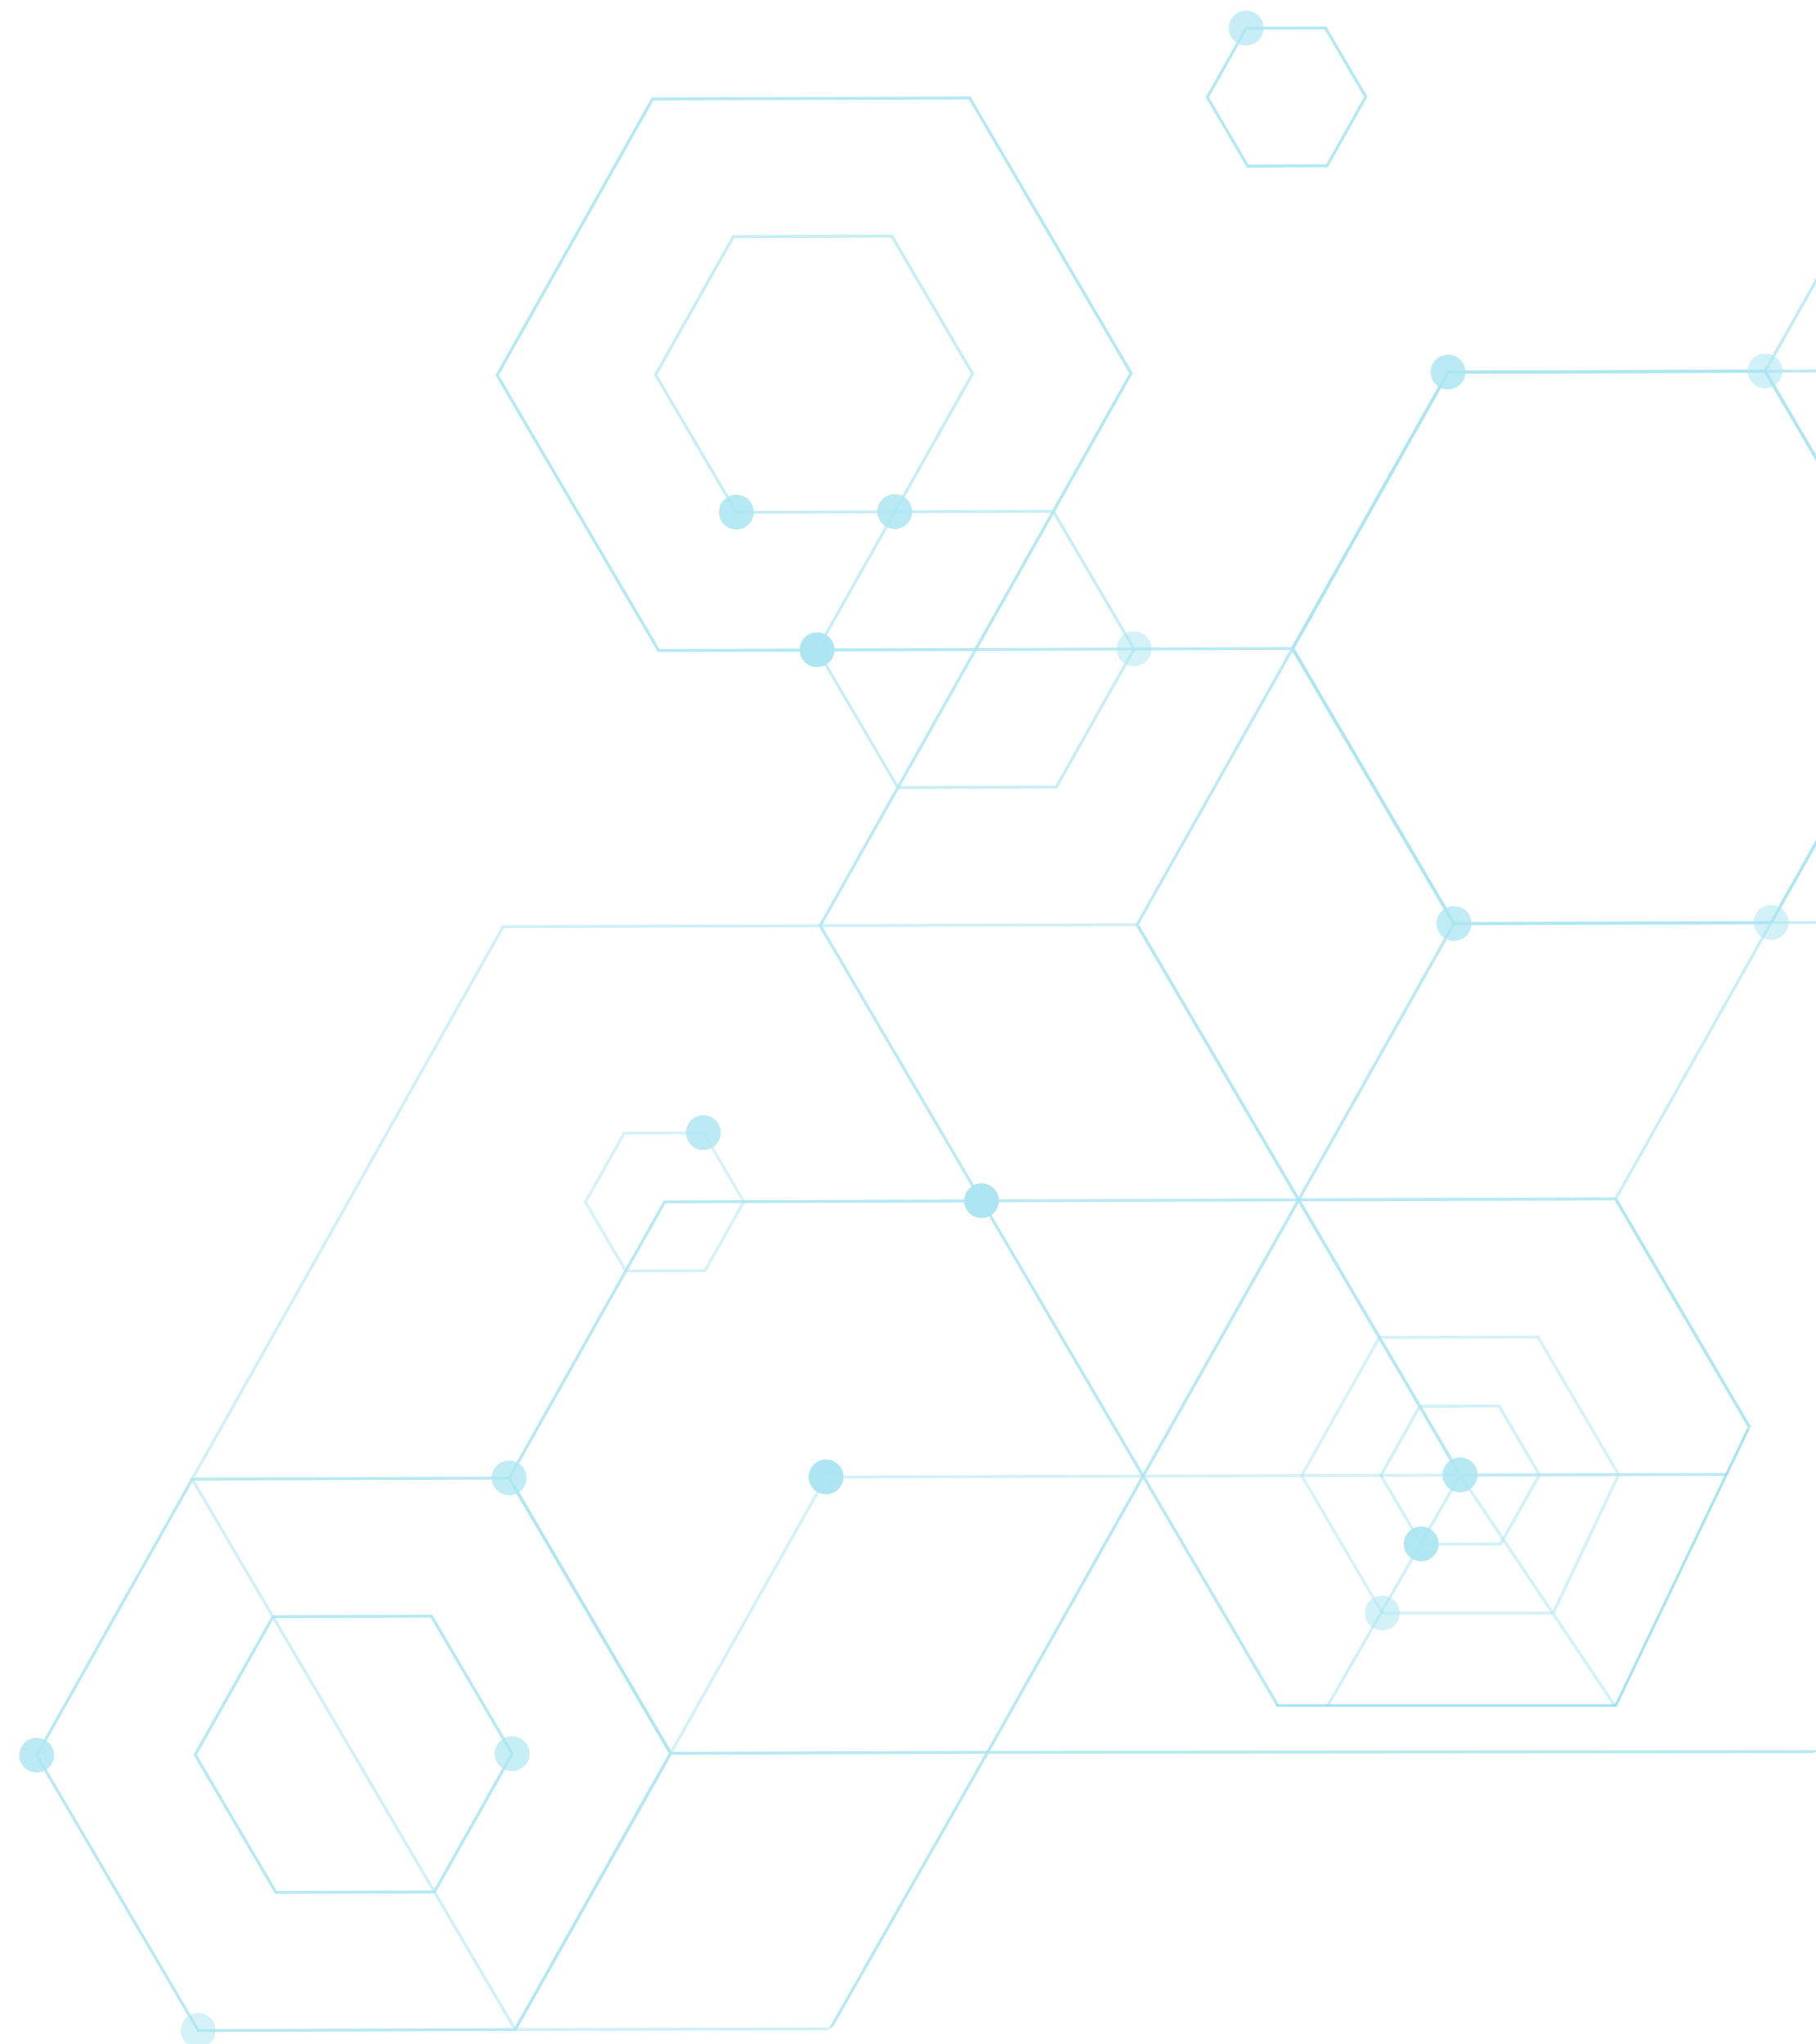
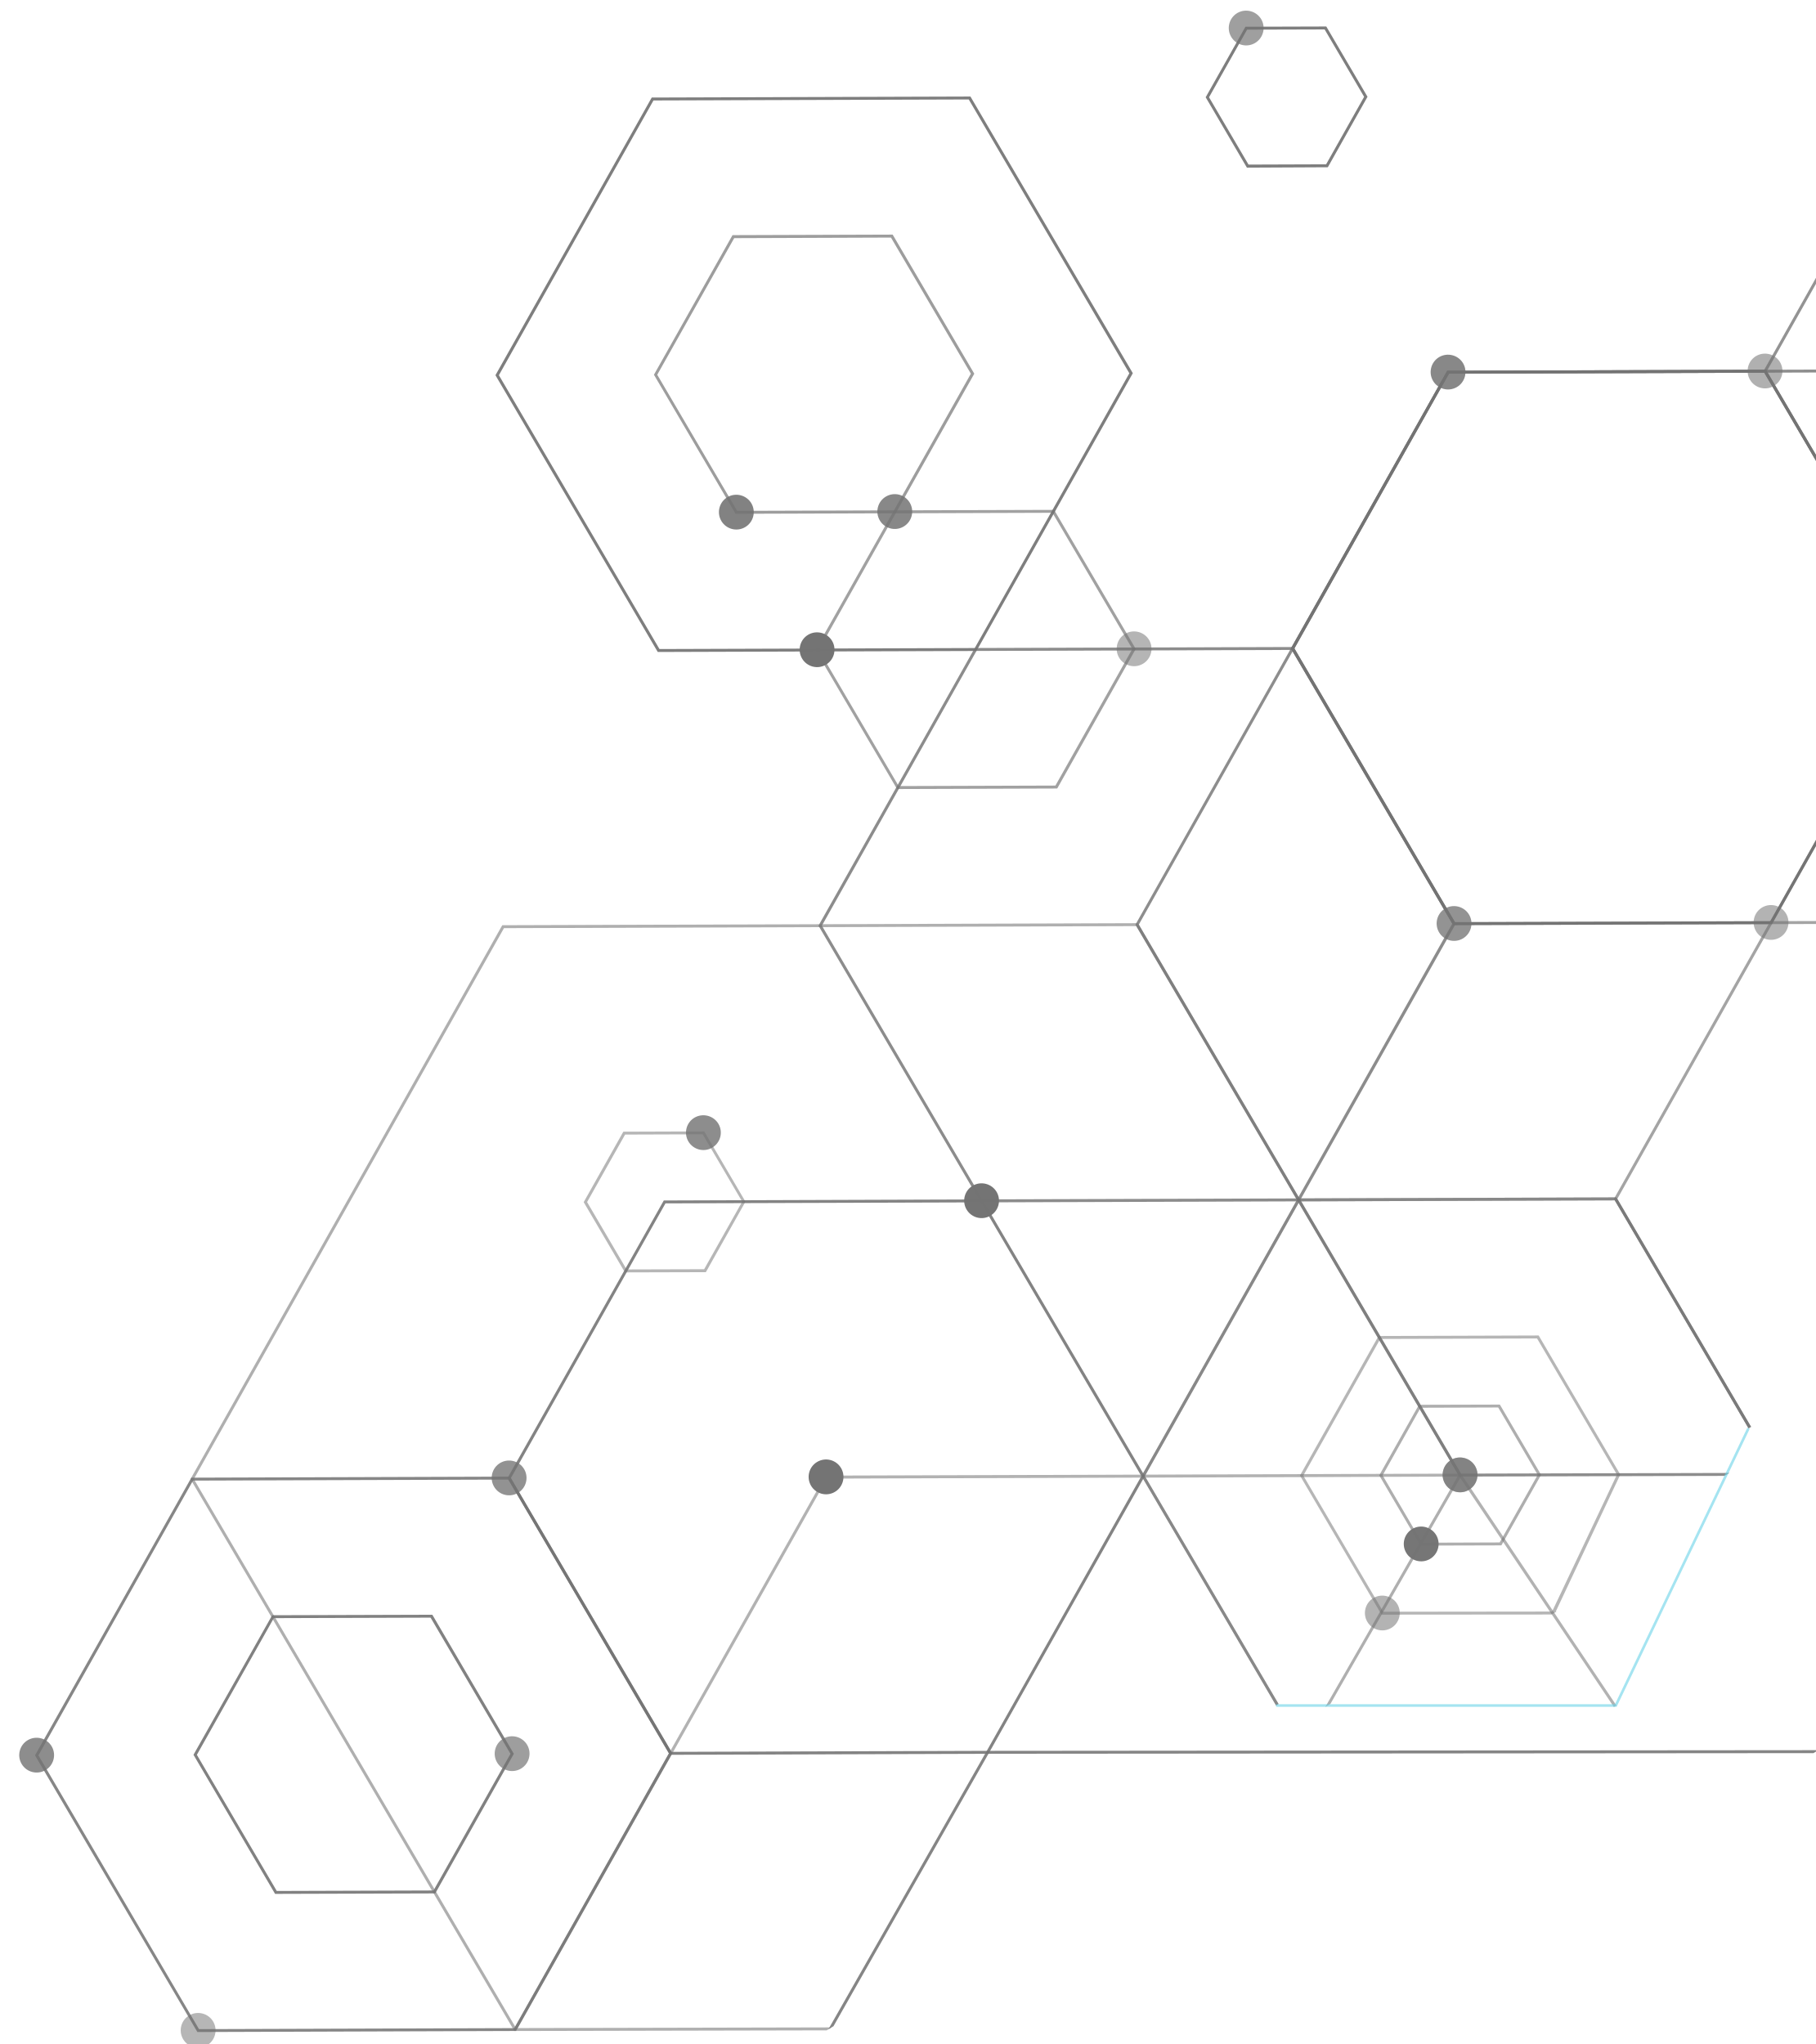
<svg xmlns="http://www.w3.org/2000/svg" id="Capa_1" data-name="Capa 1" viewBox="0 0 834.02 938.83">
  <defs>
-     <style>.cls-1,.cls-46{fill:none;}.cls-2{opacity:0.55;}.cls-3{clip-path:url(#clip-path);}.cls-10,.cls-11,.cls-12,.cls-13,.cls-14,.cls-15,.cls-16,.cls-17,.cls-18,.cls-19,.cls-20,.cls-21,.cls-22,.cls-23,.cls-24,.cls-25,.cls-26,.cls-27,.cls-28,.cls-29,.cls-30,.cls-31,.cls-32,.cls-33,.cls-34,.cls-35,.cls-36,.cls-37,.cls-38,.cls-39,.cls-4,.cls-40,.cls-41,.cls-42,.cls-43,.cls-44,.cls-45,.cls-5,.cls-6,.cls-7,.cls-8,.cls-9{fill:#69d2e7;isolation:isolate;}.cls-4{opacity:0.9;}.cls-5{opacity:0.86;}.cls-6{opacity:0.92;}.cls-7{opacity:0.7;}.cls-8{opacity:0.82;}.cls-9{opacity:0.57;}.cls-10{opacity:0.87;}.cls-11{opacity:0.55;}.cls-12{opacity:0.88;}.cls-13{opacity:0.52;}.cls-14{opacity:0.67;}.cls-15{opacity:0.52;}.cls-16{opacity:0.99;}.cls-17{opacity:0.65;}.cls-18{opacity:0.77;}.cls-19{opacity:0.81;}.cls-20{opacity:0.63;}.cls-21{opacity:0.58;}.cls-22{opacity:0.6;}.cls-23{opacity:0.92;}.cls-24{opacity:0.56;}.cls-25{opacity:0.83;}.cls-26{opacity:0.69;}.cls-27{opacity:0.52;}.cls-28{opacity:0.78;}.cls-29{opacity:0.81;}.cls-30{opacity:0.89;}.cls-31{opacity:0.85;}.cls-32{opacity:0.99;}.cls-33{opacity:0.73;}.cls-34{opacity:0.99;}.cls-35{opacity:0.54;}.cls-36{opacity:0.53;}.cls-37{opacity:0.99;}.cls-38{opacity:0.81;}.cls-39{opacity:0.77;}.cls-40{opacity:0.54;}.cls-41{opacity:0.56;}.cls-42{opacity:0.85;}.cls-43{opacity:0.57;}.cls-44{opacity:0.98;}.cls-45{opacity:0.68;}.cls-46{stroke:#69d2e7;stroke-miterlimit:10;stroke-width:1.2px;opacity:0.6;}</style>
+     <style>.cls-1,.cls-46{fill:none;}.cls-2{opacity:0.55;}.cls-3{clip-path:url(#clip-path);}.cls-10,.cls-11,.cls-12,.cls-13,.cls-14,.cls-15,.cls-16,.cls-17,.cls-18,.cls-19,.cls-20,.cls-21,.cls-22,.cls-23,.cls-24,.cls-25,.cls-26,.cls-27,.cls-28,.cls-29,.cls-30,.cls-31,.cls-32,.cls-33,.cls-34,.cls-35,.cls-36,.cls-37,.cls-38,.cls-39,.cls-4,.cls-40,.cls-41,.cls-42,.cls-43,.cls-44,.cls-45,.cls-5,.cls-6,.cls-7,.cls-8,.cls-9{fill:#000000;isolation:isolate;}.cls-4{opacity:0.9;}.cls-5{opacity:0.86;}.cls-6{opacity:0.92;}.cls-7{opacity:0.7;}.cls-8{opacity:0.82;}.cls-9{opacity:0.57;}.cls-10{opacity:0.87;}.cls-11{opacity:0.55;}.cls-12{opacity:0.88;}.cls-13{opacity:0.52;}.cls-14{opacity:0.67;}.cls-15{opacity:0.52;}.cls-16{opacity:0.99;}.cls-17{opacity:0.65;}.cls-18{opacity:0.77;}.cls-19{opacity:0.81;}.cls-20{opacity:0.63;}.cls-21{opacity:0.58;}.cls-22{opacity:0.6;}.cls-23{opacity:0.92;}.cls-24{opacity:0.56;}.cls-25{opacity:0.83;}.cls-26{opacity:0.69;}.cls-27{opacity:0.52;}.cls-28{opacity:0.78;}.cls-29{opacity:0.81;}.cls-30{opacity:0.89;}.cls-31{opacity:0.85;}.cls-32{opacity:0.99;}.cls-33{opacity:0.73;}.cls-34{opacity:0.99;}.cls-35{opacity:0.54;}.cls-36{opacity:0.53;}.cls-37{opacity:0.99;}.cls-38{opacity:0.81;}.cls-39{opacity:0.77;}.cls-40{opacity:0.54;}.cls-41{opacity:0.56;}.cls-42{opacity:0.85;}.cls-43{opacity:0.57;}.cls-44{opacity:0.98;}.cls-45{opacity:0.68;}.cls-46{stroke:#69d2e7;stroke-miterlimit:10;stroke-width:1.2px;opacity:0.6;}</style>
    <clipPath id="clip-path">
      <rect class="cls-1" width="835.57" height="938.83" />
    </clipPath>
  </defs>
  <g id="Layer_1" data-name="Layer 1">
    <g class="cls-2">
      <g class="cls-3">
        <path class="cls-4" d="M199.91,869.66l-73.57.22L88.87,806l.19-.35L125,741.89l73.57-.22L236,805.53l-.18.34Zm-72.8-1.12,72-.23,35.33-62.76L197.76,743l-72,.23L90.42,806Z" />
        <path class="cls-5" d="M237,932.85l-146.35.48L16.07,806.23l.2-.32,71.6-127.2,146.35-.48,74.58,127.1-.19.32ZM91.4,932l144.81-.46,71-126.2L233.47,679.58l-144.82.47-71,126.19Z" />
        <path class="cls-6" d="M448.48,299h-.39l-146,.46L227.55,172.35l.18-.34L299.33,44.8l.38,0,146-.46,74.57,127.07-.18.34Zm-145.6-.89,144.81-.46,71-126.19L444.93,45.68l-144.8.46-71,126.19Z" />
        <path class="cls-7" d="M411.38,235.75l-73.56.24-37.48-63.88.19-.32L336.43,108l73.56-.24,37.48,63.88-.18.34Zm-72.81-1.11,72-.23,35.33-62.76-36.69-62.53-72,.26-35.35,62.74Z" />
        <path class="cls-8" d="M596.84,551.8h-.39l-146,.46L375.91,425.18l.18-.34,71.6-127.2.38,0,146-.46,74.57,127.07-.19.32Zm-145.62-.91L596,550.45l71-126.21L593.28,298.52l-144.8.46-71,126.19Z" />
        <polygon class="cls-9" points="381.97 931.2 237 931.52 89.03 679.35 231.47 426.31 521.86 425.37 669.83 677.54 608.69 784.03 611.01 782.67 671.19 677.87 671.39 677.51 522.65 424.03 231.09 424.96 230.68 424.96 87.67 679.02 87.49 679.37 236.23 932.86 379.66 932.56 381.97 931.2" />
        <polygon class="cls-10" points="382.8 930.67 453.99 805.52 832.86 805.23 835.18 803.87 453.2 804.18 380.48 932.03 382.8 930.67" />
        <polygon class="cls-11" points="237.47 931.92 237.39 932.18 379.83 679.14 670.22 678.2 741.22 784.03 742.39 783.35 671 676.85 379.43 677.76 379.04 677.79 236.03 931.85 235.84 932.2 236.31 932.6 237.47 931.92" />
        <path class="cls-12" d="M454,805.52,307.65,806l-74.58-127.1.19-.31,71.6-127.2,146.36-.49L525.8,678l-.21.33Zm-145.6-.88,144.81-.46,71-126.19L450.45,552.26l-144.81.46-71,126.19Z" />
        <polygon class="cls-13" points="714.94 740.2 635.28 740.29 598.58 677.76 633.92 614.99 705.94 614.76 742.64 677.29 712.2 741.58 714.52 740.22 744.17 677.28 706.69 613.4 633.13 613.64 597.04 677.74 634.52 741.62 712.63 741.56 714.94 740.2" />
        <path class="cls-14" d="M485.56,362.17l-73.56.24-37.49-63.88.17-.34,35.9-63.78,73.57-.22,37.49,63.88-.19.32Zm-72.82-1.12,72-.23,35.33-62.76-36.69-62.53-72,.23-35.33,62.77Z" />
        <path class="cls-15" d="M324.19,584.32l-37.18.1-18.93-32.26.2-.36,18-32,37.17-.13,18.93,32.26-.18.34Zm-36.4-1.25,35.61-.1,17.48-31.05L322.73,521l-35.63.12-17.46,31Z" />
        <path class="cls-16" d="M813.84,424.46h-.41l-146,.46L592.89,297.85l.18-.34,71.62-127.22h.39l146-.46,74.57,127.07-.19.32Zm-145.64-.9,144.85-.45,71-126.22L810.3,171.17l-144.81.46-71,126.2Z" />
        <polygon class="cls-17" points="804.22 655.35 742.79 550.66 813.84 424.46 958.65 424 1020.08 528.69 1021.22 528.01 959.39 422.64 813.42 423.1 813.05 423.11 741.43 550.33 741.24 550.65 803.07 656.02 804.22 655.35" />
        <path class="cls-18" d="M1030.82,297.14l-.38,0-146,.46L809.9,170.51l.18-.34L881.68,43h.41l146-.46,74.57,127.07-.21.33Zm-145.61-.91L1030,295.8l71-126.22L1027.27,43.85l-144.81.46-71,126.19Z" />
        <polygon class="cls-19" points="794.31 676.54 671 676.85 523.03 424.68 665.49 171.64 955.88 170.7 1103.85 422.86 1056.2 507.49 1058.49 506.15 1105.2 423.2 1105.38 422.85 956.64 169.37 665.08 170.3 664.69 170.29 521.68 424.35 521.48 424.71 670.22 678.2 792 677.89 794.31 676.54" />
        <polygon class="cls-20" points="587.23 782.67 525.8 677.99 596.84 551.8 741.64 551.34 803.07 656.02 804.22 655.35 742.38 549.98 596.41 550.44 596.05 550.45 524.45 677.65 524.26 677.97 586.09 783.35 587.23 782.67" />
        <path class="cls-21" d="M689.56,709.81l-37.18.1-18.93-32.26,18.23-32.41,37.18-.1,18.93,32.26Zm-36.43-1.23,35.64-.12,17.48-31.05L688.1,646.47l-35.64.12L635,677.65Z" />
        <polygon class="cls-22" points="587.23 782.67 525.8 677.99 596.84 551.8 741.64 551.34 803.07 656.02 804.22 655.35 742.38 549.98 596.41 550.44 596.05 550.45 524.45 677.65 524.26 677.97 586.09 783.35 587.23 782.67" />
        <path class="cls-23" d="M609.85,76.82,572.68,77,553.74,44.66l.19-.31L572,12.28l37.14-.11,18.94,32.29-.19.32Zm-36.43-1.23,35.64-.12,17.46-31L608.38,13.52l-35.61.1L555.29,44.67Z" />
        <path class="cls-24" d="M813.84,424.46h-.41l-146,.46L592.89,297.85l.18-.34,71.62-127.22h.39l146-.46,74.57,127.07-.19.32Zm-145.64-.9,144.85-.45,71-126.22L810.3,171.17l-144.81.46-71,126.2Z" />
        <path class="cls-25" d="M1247.83,169.8l-.38,0-291.57.91L807.14-82.79l.19-.32,143-254.09h.39l291.55-.93L1391-84.63l-.18.34Zm-291.19-.43,290.4-.91L1389.48-84.62l-148-252.14-290.4.91L808.68-82.78Z" />
        <path class="cls-26" d="M242.14,801.48a8,8,0,1,1-11-2.91A8.06,8.06,0,0,1,242.14,801.48Z" />
        <path class="cls-27" d="M97.94,928.57a8,8,0,1,1-11-2.91A8.07,8.07,0,0,1,97.94,928.57Z" />
        <path class="cls-28" d="M240.77,674.85a8,8,0,1,1-11-2.93A8.06,8.06,0,0,1,240.77,674.85Z" />
        <path class="cls-29" d="M23.78,802.18a8,8,0,1,1-11-2.93A8.06,8.06,0,0,1,23.78,802.18Z" />
        <path class="cls-30" d="M345.14,231.26a8,8,0,1,1-11-2.94A8.06,8.06,0,0,1,345.14,231.26Z" />
        <path class="cls-31" d="M417.91,231a8,8,0,1,1-11-2.94A8,8,0,0,1,417.91,231Z" />
        <path class="cls-32" d="M457.77,547.52a8,8,0,1,1-11-2.93A8.06,8.06,0,0,1,457.77,547.52Z" />
        <path class="cls-33" d="M677.53,673.46a8,8,0,1,1-11-2.94A8.06,8.06,0,0,1,677.53,673.46Z" />
        <path class="cls-34" d="M386.34,674.39a8,8,0,1,1-11-2.94A8,8,0,0,1,386.34,674.39Z" />
        <path class="cls-35" d="M641.83,736.89a8,8,0,1,1-11-2.93A8.07,8.07,0,0,1,641.83,736.89Z" />
        <path class="cls-36" d="M527.8,294a8,8,0,1,1-11-2.9A8.07,8.07,0,0,1,527.8,294Z" />
        <path class="cls-37" d="M382.22,294.45a8,8,0,1,1-11-2.93A8.07,8.07,0,0,1,382.22,294.45Z" />
        <path class="cls-38" d="M330,516.25A8,8,0,1,1,319,513.33,8.07,8.07,0,0,1,330,516.25Z" />
        <path class="cls-39" d="M674.77,420.19a8,8,0,1,1-11-2.93A8.06,8.06,0,0,1,674.77,420.19Z" />
        <path class="cls-40" d="M820.36,419.71a8,8,0,1,1-11-2.93A8.07,8.07,0,0,1,820.36,419.71Z" />
        <path class="cls-41" d="M817.6,166.44a8,8,0,1,1-11.05-2.92A8.08,8.08,0,0,1,817.6,166.44Z" />
        <path class="cls-42" d="M672,166.89A8,8,0,1,1,661,164,8.07,8.07,0,0,1,672,166.89Z" />
        <path class="cls-43" d="M677.53,673.46a8,8,0,1,1-11-2.94A8.06,8.06,0,0,1,677.53,673.46Z" />
        <path class="cls-44" d="M659.68,705.18a8,8,0,1,1-11-2.94A8.06,8.06,0,0,1,659.68,705.18Z" />
        <path class="cls-45" d="M579.29,8.88a8,8,0,1,1-11-2.91A8.07,8.07,0,0,1,579.29,8.88Z" />
      </g>
    </g>
    <polyline class="cls-46" points="586.09 783.35 742.11 783.35 803.07 656.02" />
  </g>
</svg>
